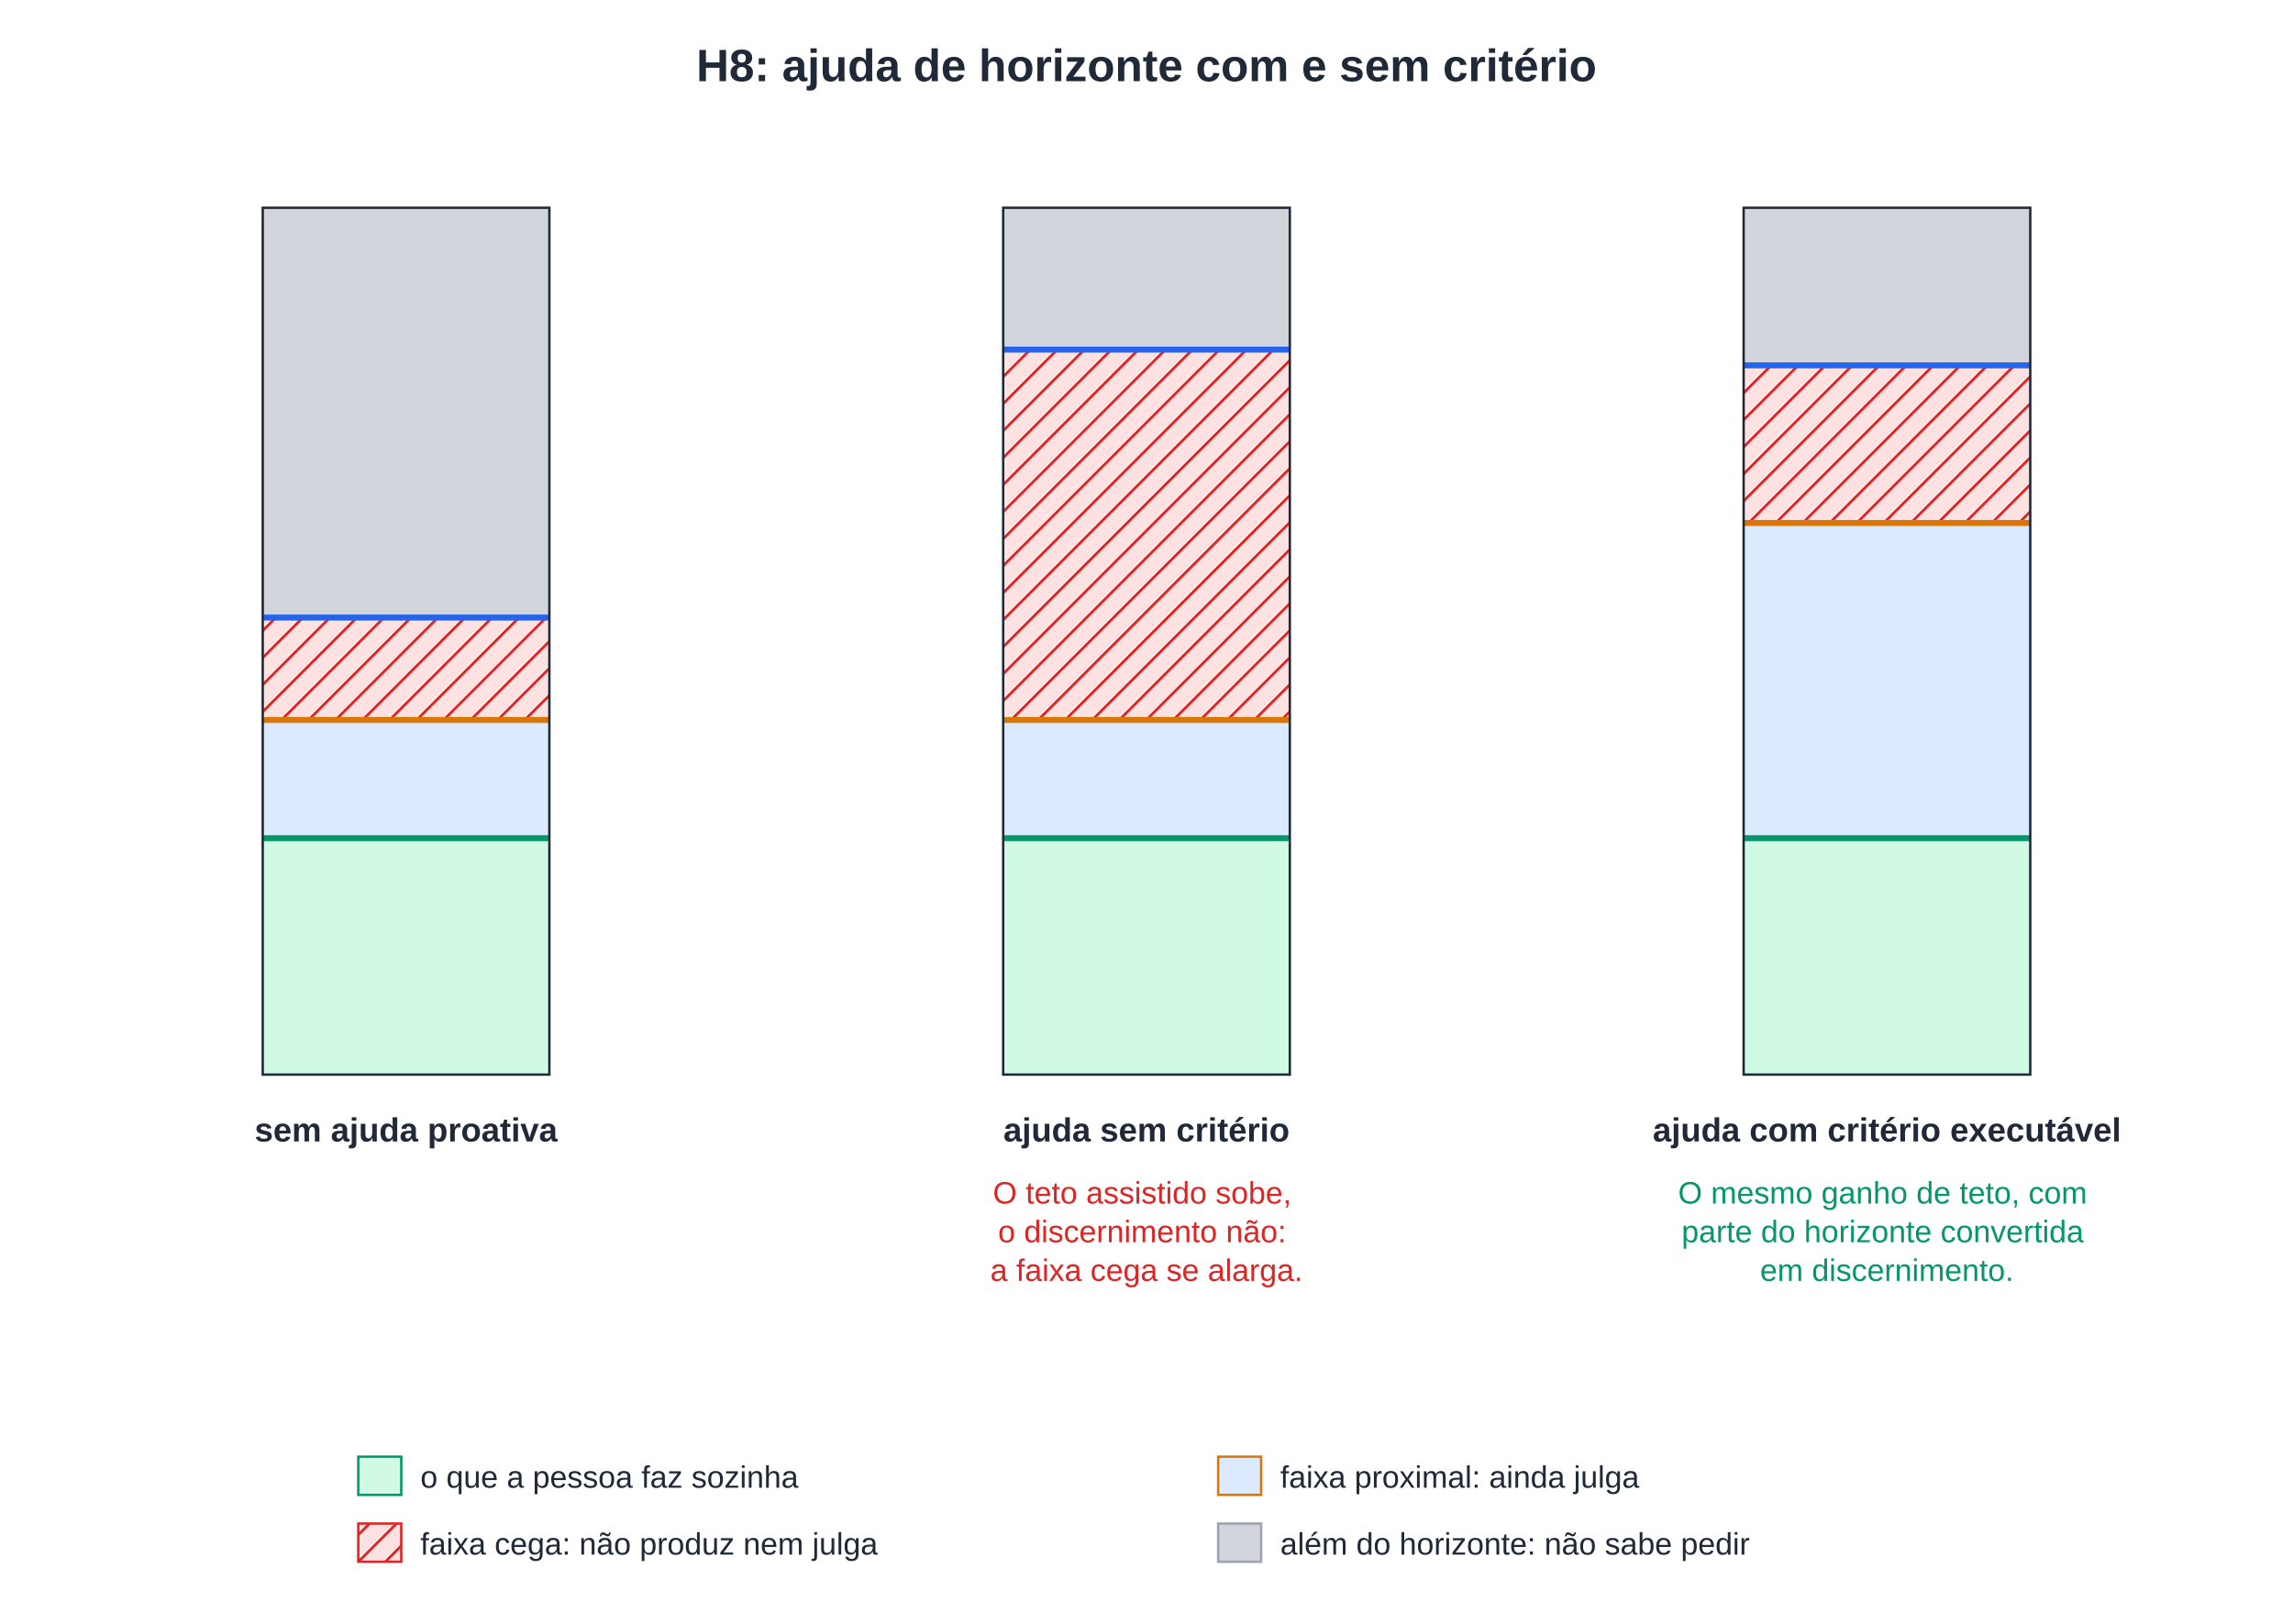
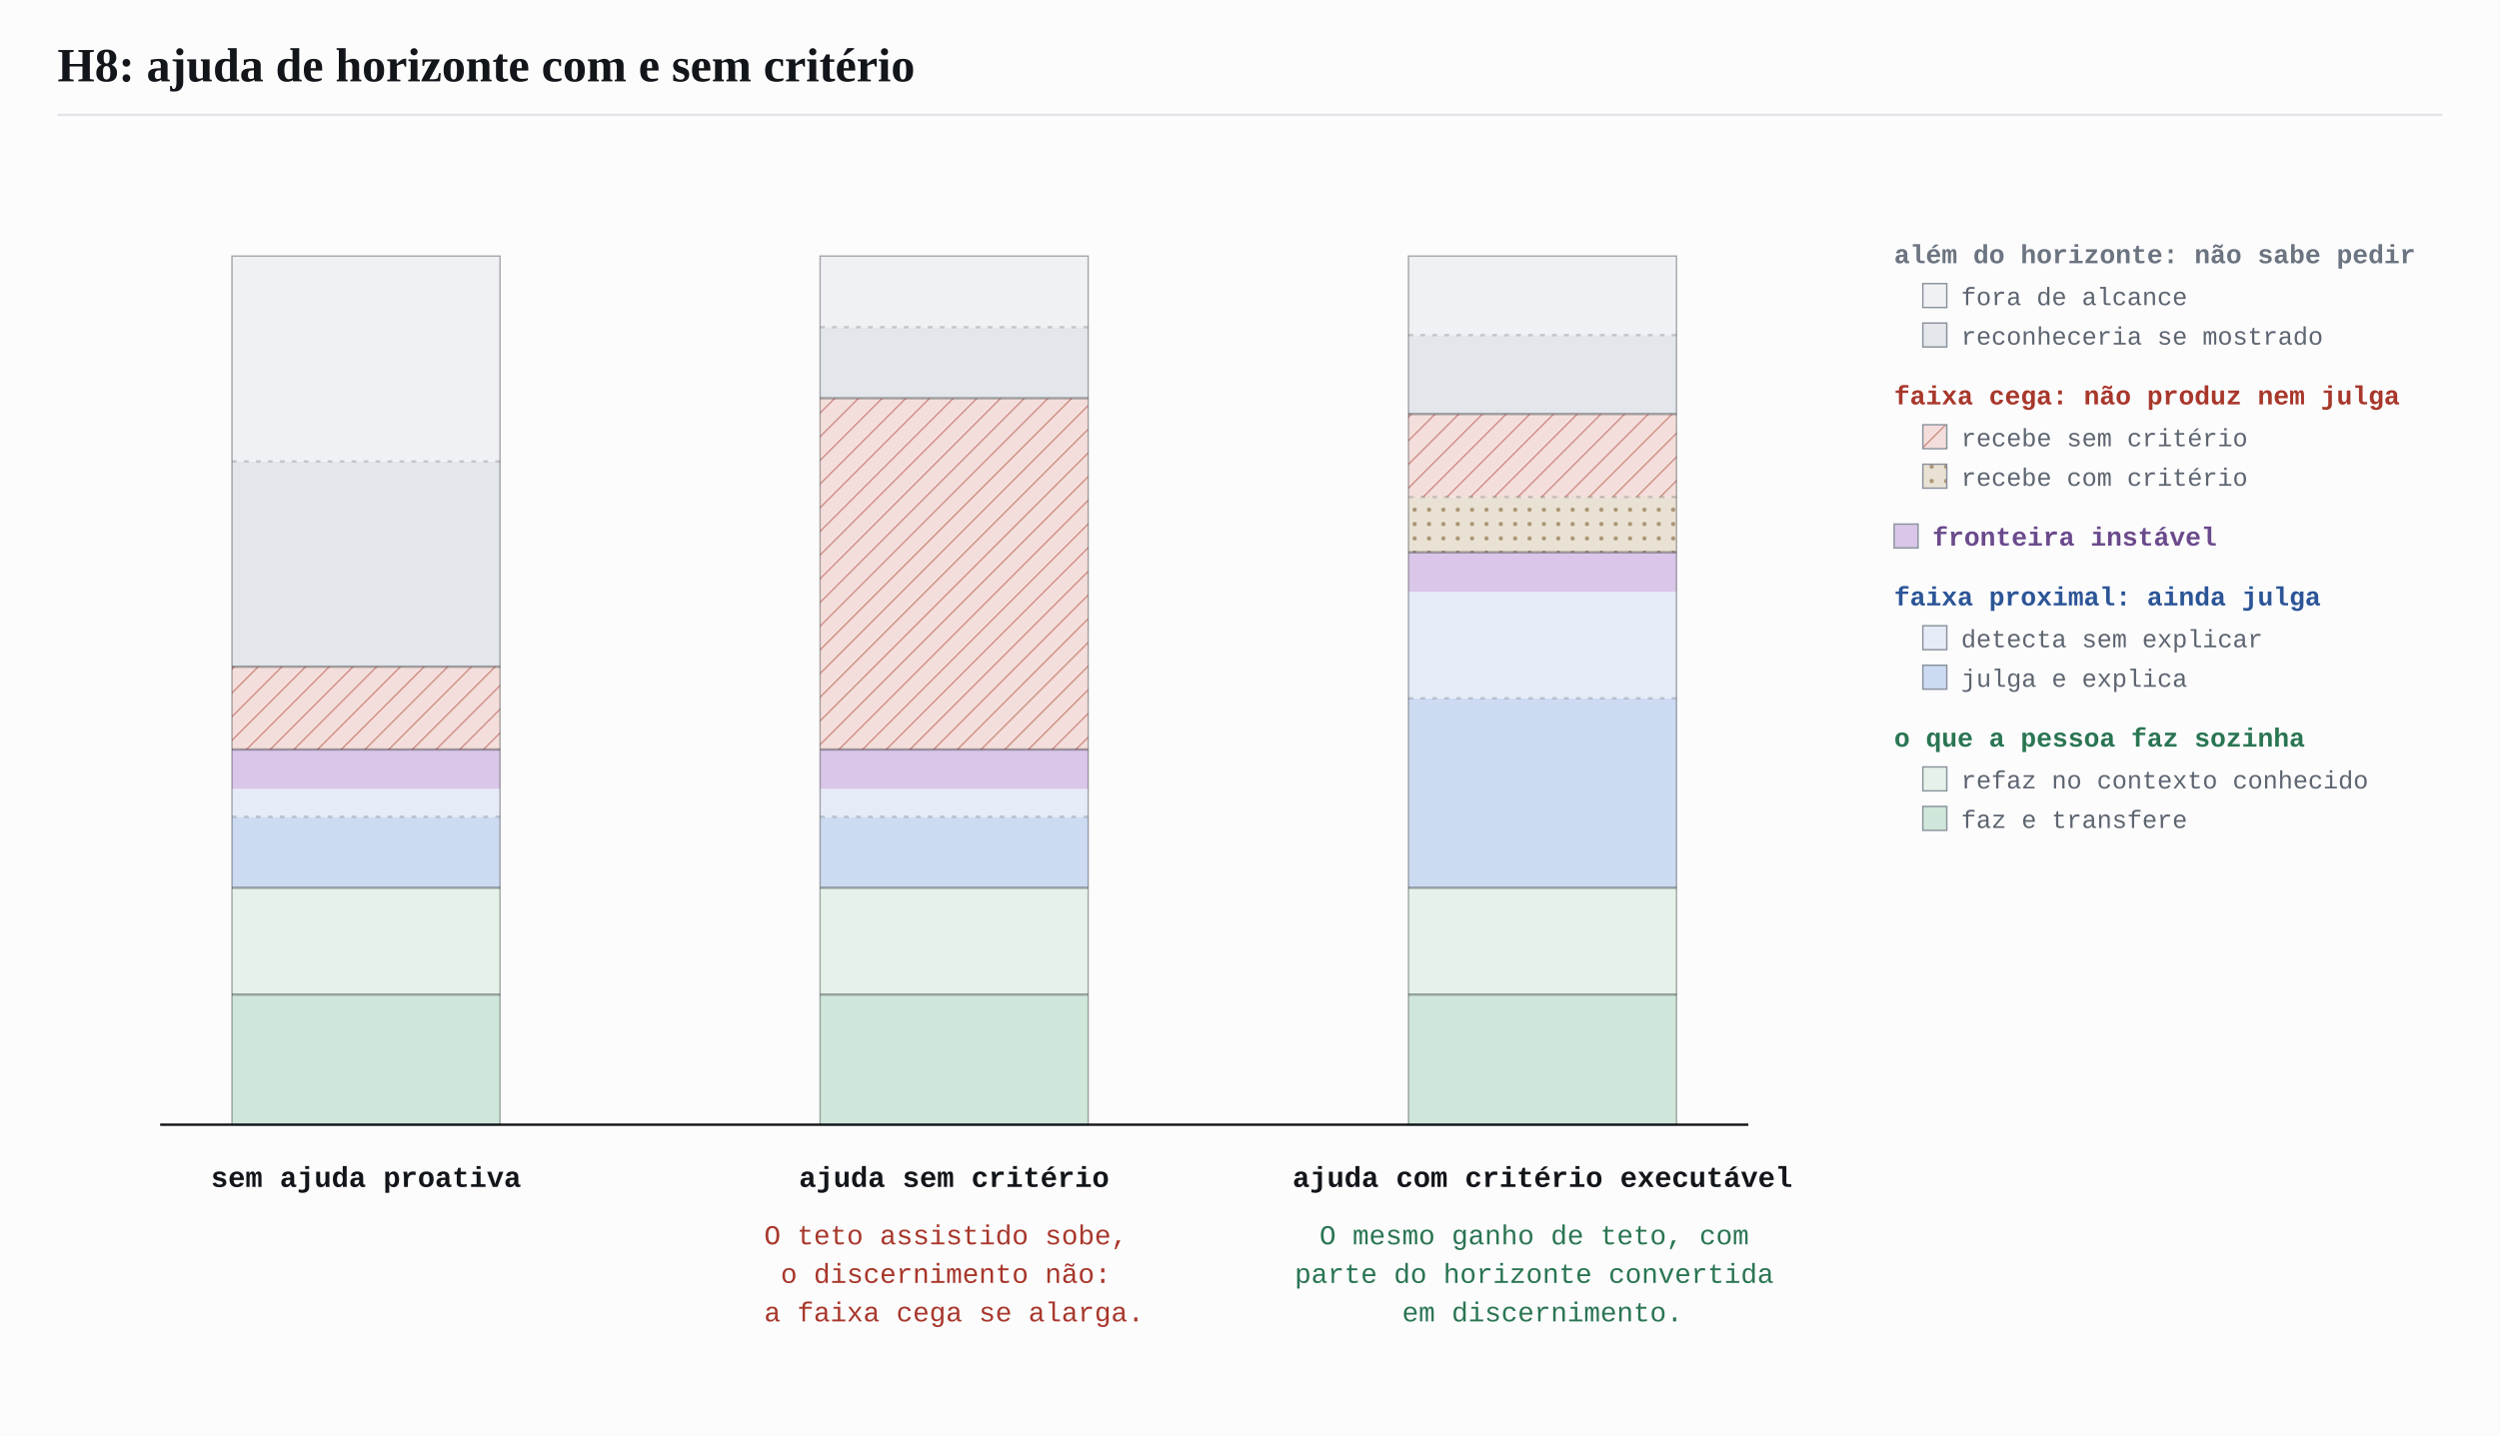
- <svg xmlns="http://www.w3.org/2000/svg" width="960" height="680" viewBox="0 0 960 680" role="img" aria-label="H8: ajuda de horizonte com e sem critério">
+ <svg xmlns="http://www.w3.org/2000/svg" width="1044" height="600" viewBox="0 0 1044 600" role="img" aria-label="H8: ajuda de horizonte com e sem critério">
  <defs>
-     <pattern id="hatch" width="8" height="8" patternUnits="userSpaceOnUse" patternTransform="rotate(45)">
-       <rect width="8" height="8" fill="#fee2e2" />
-       <line x1="0" y1="0" x2="0" y2="8" stroke="#dc2626" stroke-width="2.2" />
+     <pattern id="hatch" width="7" height="7" patternUnits="userSpaceOnUse" patternTransform="rotate(45)">
+       <rect width="7" height="7" fill="#f3dedb" />
+       <line x1="0" y1="0" x2="0" y2="7" stroke="#a8372b" stroke-width="1.1" stroke-opacity="0.5" />
    </pattern>
-     <marker id="arrow" viewBox="0 0 10 10" refX="9" refY="5" markerWidth="7" markerHeight="7" orient="auto-start-reverse">
-       <path d="M0,0 L10,5 L0,10 z" fill="#1f2937" />
+     <pattern id="dots" width="6" height="6" patternUnits="userSpaceOnUse">
+       <rect width="6" height="6" fill="#e9e1d3" />
+       <circle cx="3" cy="3" r="0.9" fill="#7a5d2c" fill-opacity="0.55" />
+     </pattern>
+     <marker id="arrow" viewBox="0 0 10 10" refX="9" refY="5" markerWidth="6" markerHeight="6" orient="auto-start-reverse">
+       <path d="M0,1 L9,5 L0,9 z" fill="#121519" />
    </marker>
-     <marker id="arrowm" viewBox="0 0 10 10" refX="9" refY="5" markerWidth="7" markerHeight="7" orient="auto-start-reverse">
-       <path d="M0,0 L10,5 L0,10 z" fill="#6b7280" />
+     <marker id="arrowm" viewBox="0 0 10 10" refX="9" refY="5" markerWidth="6" markerHeight="6" orient="auto-start-reverse">
+       <path d="M0,1 L9,5 L0,9 z" fill="#8a929c" />
+     </marker>
+     <marker id="arrowb" viewBox="0 0 10 10" refX="9" refY="5" markerWidth="6" markerHeight="6" orient="auto-start-reverse">
+       <path d="M0,1 L9,5 L0,9 z" fill="#a8372b" />
+     </marker>
+     <marker id="arrowg" viewBox="0 0 10 10" refX="9" refY="5" markerWidth="6" markerHeight="6" orient="auto-start-reverse">
+       <path d="M0,1 L9,5 L0,9 z" fill="#2a7552" />
    </marker>
  </defs>
-   <rect x="0" y="0" width="960" height="680" fill="#ffffff" stroke="none" stroke-width="0" rx="0" />
-   <text x="480.0" y="34" font-family="Arial, Helvetica, sans-serif" font-size="19" fill="#1f2937" text-anchor="middle" font-weight="bold">
-     <tspan x="480.0" dy="0.0">H8: ajuda de horizonte com e sem critério</tspan>
+   <rect x="0.0" y="0.0" width="1044.3" height="600.0" fill="#fcfcfd" stroke="none" stroke-width="0" />
+   <text x="24.0" y="34.0" font-family="'Source Serif 4', Georgia, 'Times New Roman', serif" font-size="20" fill="#121519" text-anchor="start" font-weight="600">
+     <tspan x="24.0" dy="0.0">H8: ajuda de horizonte com e sem critério</tspan>
  </text>
-   <rect x="110" y="87.0" width="120" height="171.6" fill="#d1d5db" stroke="none" stroke-width="0" rx="0" />
-   <rect x="110" y="258.6" width="120" height="42.9" fill="url(#hatch)" stroke="none" stroke-width="0" rx="0" />
-   <rect x="110" y="301.5" width="120" height="49.5" fill="#dbeafe" stroke="none" stroke-width="0" rx="0" />
-   <rect x="110" y="351.0" width="120" height="99.0" fill="#d1fae5" stroke="none" stroke-width="0" rx="0" />
-   <line x1="110" y1="351.0" x2="230" y2="351.0" stroke="#059669" stroke-width="2.5" />
-   <line x1="110" y1="301.5" x2="230" y2="301.5" stroke="#d97706" stroke-width="2.5" />
-   <line x1="110" y1="258.6" x2="230" y2="258.6" stroke="#2563eb" stroke-width="2.5" />
-   <rect x="110" y="87.0" width="120" height="363.0" fill="none" stroke="#1f2937" stroke-width="1" rx="0" />
-   <text x="170" y="478" font-family="Arial, Helvetica, sans-serif" font-size="14" fill="#1f2937" text-anchor="middle" font-weight="bold">
-     <tspan x="170" dy="0.0">sem ajuda proativa</tspan>
+   <line x1="24.0" y1="48.0" x2="1020.3" y2="48.0" stroke="#e2e5e9" stroke-width="1" />
+   <rect x="96.9" y="415.6" width="112.0" height="54.4" fill="#cfe7da" stroke="none" stroke-width="0" />
+   <rect x="96.9" y="371.0" width="112.0" height="44.6" fill="#e4f2ea" stroke="none" stroke-width="0" />
+   <rect x="96.9" y="341.3" width="112.0" height="29.7" fill="#cddbf2" stroke="none" stroke-width="0" />
+   <rect x="96.9" y="329.8" width="112.0" height="11.6" fill="#e5ecf8" stroke="none" stroke-width="0" />
+   <rect x="96.9" y="313.2" width="112.0" height="16.5" fill="#d9c6e8" stroke="none" stroke-width="0" />
+   <rect x="96.9" y="278.6" width="112.0" height="34.6" fill="url(#hatch)" stroke="none" stroke-width="0" />
+   <rect x="96.9" y="192.8" width="112.0" height="85.8" fill="#e3e6eb" stroke="none" stroke-width="0" />
+   <rect x="96.9" y="107.0" width="112.0" height="85.8" fill="#eff1f4" stroke="none" stroke-width="0" />
+   <line x1="96.9" y1="415.6" x2="208.9" y2="415.6" stroke="#121519" stroke-width="1" stroke-opacity="0.35" />
+   <line x1="96.9" y1="371.0" x2="208.9" y2="371.0" stroke="#121519" stroke-width="1" stroke-opacity="0.35" />
+   <line x1="96.9" y1="341.3" x2="208.9" y2="341.3" stroke="#121519" stroke-width="1" stroke-dasharray="2 3" stroke-opacity="0.18" />
+   <line x1="96.9" y1="313.2" x2="208.9" y2="313.2" stroke="#121519" stroke-width="1" stroke-opacity="0.35" />
+   <line x1="96.9" y1="278.6" x2="208.9" y2="278.6" stroke="#121519" stroke-width="1" stroke-opacity="0.35" />
+   <line x1="96.9" y1="192.8" x2="208.9" y2="192.8" stroke="#121519" stroke-width="1" stroke-dasharray="2 3" stroke-opacity="0.18" />
+   <rect x="96.9" y="107.0" width="112.0" height="363.0" fill="none" stroke="#121519" stroke-width="0.6" stroke-opacity="0.35" />
+   <text x="152.9" y="496.0" font-family="'JetBrains Mono', ui-monospace, SFMono-Regular, Menlo, Consolas, 'Liberation Mono', monospace" font-size="12" fill="#121519" text-anchor="middle" font-weight="700">
+     <tspan x="152.9" dy="0.0">sem ajuda proativa</tspan>
  </text>
-   <rect x="420" y="87.0" width="120" height="59.4" fill="#d1d5db" stroke="none" stroke-width="0" rx="0" />
-   <rect x="420" y="146.4" width="120" height="155.1" fill="url(#hatch)" stroke="none" stroke-width="0" rx="0" />
-   <rect x="420" y="301.5" width="120" height="49.5" fill="#dbeafe" stroke="none" stroke-width="0" rx="0" />
-   <rect x="420" y="351.0" width="120" height="99.0" fill="#d1fae5" stroke="none" stroke-width="0" rx="0" />
-   <line x1="420" y1="351.0" x2="540" y2="351.0" stroke="#059669" stroke-width="2.5" />
-   <line x1="420" y1="301.5" x2="540" y2="301.5" stroke="#d97706" stroke-width="2.5" />
-   <line x1="420" y1="146.4" x2="540" y2="146.4" stroke="#2563eb" stroke-width="2.5" />
-   <rect x="420" y="87.0" width="120" height="363.0" fill="none" stroke="#1f2937" stroke-width="1" rx="0" />
-   <text x="480" y="478" font-family="Arial, Helvetica, sans-serif" font-size="14" fill="#1f2937" text-anchor="middle" font-weight="bold">
-     <tspan x="480" dy="0.0">ajuda sem critério</tspan>
+   <rect x="342.6" y="415.6" width="112.0" height="54.4" fill="#cfe7da" stroke="none" stroke-width="0" />
+   <rect x="342.6" y="371.0" width="112.0" height="44.6" fill="#e4f2ea" stroke="none" stroke-width="0" />
+   <rect x="342.6" y="341.3" width="112.0" height="29.7" fill="#cddbf2" stroke="none" stroke-width="0" />
+   <rect x="342.6" y="329.8" width="112.0" height="11.6" fill="#e5ecf8" stroke="none" stroke-width="0" />
+   <rect x="342.6" y="313.2" width="112.0" height="16.5" fill="#d9c6e8" stroke="none" stroke-width="0" />
+   <rect x="342.6" y="166.4" width="112.0" height="146.8" fill="url(#hatch)" stroke="none" stroke-width="0" />
+   <rect x="342.6" y="136.7" width="112.0" height="29.7" fill="#e3e6eb" stroke="none" stroke-width="0" />
+   <rect x="342.6" y="107.0" width="112.0" height="29.7" fill="#eff1f4" stroke="none" stroke-width="0" />
+   <line x1="342.6" y1="415.6" x2="454.6" y2="415.6" stroke="#121519" stroke-width="1" stroke-opacity="0.35" />
+   <line x1="342.6" y1="371.0" x2="454.6" y2="371.0" stroke="#121519" stroke-width="1" stroke-opacity="0.35" />
+   <line x1="342.6" y1="341.3" x2="454.6" y2="341.3" stroke="#121519" stroke-width="1" stroke-dasharray="2 3" stroke-opacity="0.18" />
+   <line x1="342.6" y1="313.2" x2="454.6" y2="313.2" stroke="#121519" stroke-width="1" stroke-opacity="0.35" />
+   <line x1="342.6" y1="166.4" x2="454.6" y2="166.4" stroke="#121519" stroke-width="1" stroke-opacity="0.35" />
+   <line x1="342.6" y1="136.7" x2="454.6" y2="136.7" stroke="#121519" stroke-width="1" stroke-dasharray="2 3" stroke-opacity="0.18" />
+   <rect x="342.6" y="107.0" width="112.0" height="363.0" fill="none" stroke="#121519" stroke-width="0.6" stroke-opacity="0.35" />
+   <text x="398.6" y="496.0" font-family="'JetBrains Mono', ui-monospace, SFMono-Regular, Menlo, Consolas, 'Liberation Mono', monospace" font-size="12" fill="#121519" text-anchor="middle" font-weight="700">
+     <tspan x="398.6" dy="0.0">ajuda sem critério</tspan>
  </text>
-   <text x="480" y="504" font-family="Arial, Helvetica, sans-serif" font-size="13" fill="#dc2626" text-anchor="middle" font-weight="normal">
-     <tspan x="480" dy="0.0">O teto assistido sobe,</tspan>
-     <tspan x="480" dy="16.2">o discernimento não:</tspan>
-     <tspan x="480" dy="16.2">a faixa cega se alarga.</tspan>
+   <text x="398.6" y="520.0" font-family="'JetBrains Mono', ui-monospace, SFMono-Regular, Menlo, Consolas, 'Liberation Mono', monospace" font-size="11.5" fill="#a8372b" text-anchor="middle" font-weight="400">
+     <tspan x="398.6" dy="0.0">O teto assistido sobe,</tspan>
+     <tspan x="398.6" dy="16.1">o discernimento não:</tspan>
+     <tspan x="398.6" dy="16.1">a faixa cega se alarga.</tspan>
  </text>
-   <rect x="730" y="87.0" width="120" height="66.0" fill="#d1d5db" stroke="none" stroke-width="0" rx="0" />
-   <rect x="730" y="153.0" width="120" height="66.0" fill="url(#hatch)" stroke="none" stroke-width="0" rx="0" />
-   <rect x="730" y="219.0" width="120" height="132.0" fill="#dbeafe" stroke="none" stroke-width="0" rx="0" />
-   <rect x="730" y="351.0" width="120" height="99.0" fill="#d1fae5" stroke="none" stroke-width="0" rx="0" />
-   <line x1="730" y1="351.0" x2="850" y2="351.0" stroke="#059669" stroke-width="2.5" />
-   <line x1="730" y1="219.0" x2="850" y2="219.0" stroke="#d97706" stroke-width="2.5" />
-   <line x1="730" y1="153.0" x2="850" y2="153.0" stroke="#2563eb" stroke-width="2.5" />
-   <rect x="730" y="87.0" width="120" height="363.0" fill="none" stroke="#1f2937" stroke-width="1" rx="0" />
-   <text x="790" y="478" font-family="Arial, Helvetica, sans-serif" font-size="14" fill="#1f2937" text-anchor="middle" font-weight="bold">
-     <tspan x="790" dy="0.0">ajuda com critério executável</tspan>
+   <rect x="588.4" y="415.6" width="112.0" height="54.4" fill="#cfe7da" stroke="none" stroke-width="0" />
+   <rect x="588.4" y="371.0" width="112.0" height="44.6" fill="#e4f2ea" stroke="none" stroke-width="0" />
+   <rect x="588.4" y="291.8" width="112.0" height="79.2" fill="#cddbf2" stroke="none" stroke-width="0" />
+   <rect x="588.4" y="247.2" width="112.0" height="44.6" fill="#e5ecf8" stroke="none" stroke-width="0" />
+   <rect x="588.4" y="230.8" width="112.0" height="16.5" fill="#d9c6e8" stroke="none" stroke-width="0" />
+   <rect x="588.4" y="207.7" width="112.0" height="23.1" fill="url(#dots)" stroke="none" stroke-width="0" />
+   <rect x="588.4" y="173.0" width="112.0" height="34.7" fill="url(#hatch)" stroke="none" stroke-width="0" />
+   <rect x="588.4" y="140.0" width="112.0" height="33.0" fill="#e3e6eb" stroke="none" stroke-width="0" />
+   <rect x="588.4" y="107.0" width="112.0" height="33.0" fill="#eff1f4" stroke="none" stroke-width="0" />
+   <line x1="588.4" y1="415.6" x2="700.4" y2="415.6" stroke="#121519" stroke-width="1" stroke-opacity="0.35" />
+   <line x1="588.4" y1="371.0" x2="700.4" y2="371.0" stroke="#121519" stroke-width="1" stroke-opacity="0.35" />
+   <line x1="588.4" y1="291.8" x2="700.4" y2="291.8" stroke="#121519" stroke-width="1" stroke-dasharray="2 3" stroke-opacity="0.18" />
+   <line x1="588.4" y1="230.8" x2="700.4" y2="230.8" stroke="#121519" stroke-width="1" stroke-opacity="0.35" />
+   <line x1="588.4" y1="207.7" x2="700.4" y2="207.7" stroke="#121519" stroke-width="1" stroke-dasharray="2 3" stroke-opacity="0.18" />
+   <line x1="588.4" y1="173.0" x2="700.4" y2="173.0" stroke="#121519" stroke-width="1" stroke-opacity="0.35" />
+   <line x1="588.4" y1="140.0" x2="700.4" y2="140.0" stroke="#121519" stroke-width="1" stroke-dasharray="2 3" stroke-opacity="0.18" />
+   <rect x="588.4" y="107.0" width="112.0" height="363.0" fill="none" stroke="#121519" stroke-width="0.6" stroke-opacity="0.35" />
+   <text x="644.4" y="496.0" font-family="'JetBrains Mono', ui-monospace, SFMono-Regular, Menlo, Consolas, 'Liberation Mono', monospace" font-size="12" fill="#121519" text-anchor="middle" font-weight="700">
+     <tspan x="644.4" dy="0.0">ajuda com critério executável</tspan>
  </text>
-   <text x="790" y="504" font-family="Arial, Helvetica, sans-serif" font-size="13" fill="#059669" text-anchor="middle" font-weight="normal">
-     <tspan x="790" dy="0.0">O mesmo ganho de teto, com</tspan>
-     <tspan x="790" dy="16.2">parte do horizonte convertida</tspan>
-     <tspan x="790" dy="16.2">em discernimento.</tspan>
+   <text x="644.4" y="520.0" font-family="'JetBrains Mono', ui-monospace, SFMono-Regular, Menlo, Consolas, 'Liberation Mono', monospace" font-size="11.5" fill="#2a7552" text-anchor="middle" font-weight="400">
+     <tspan x="644.4" dy="0.0">O mesmo ganho de teto, com</tspan>
+     <tspan x="644.4" dy="16.1">parte do horizonte convertida</tspan>
+     <tspan x="644.4" dy="16.1">em discernimento.</tspan>
  </text>
-   <rect x="150" y="610" width="18" height="16" fill="#d1fae5" stroke="#059669" stroke-width="1" rx="0" />
-   <text x="176" y="623" font-family="Arial, Helvetica, sans-serif" font-size="13" fill="#1f2937" text-anchor="start" font-weight="normal">
-     <tspan x="176" dy="0.0">o que a pessoa faz sozinha</tspan>
+   <line x1="66.9" y1="470.0" x2="730.4" y2="470.0" stroke="#121519" stroke-width="1" />
+   <text x="791.3" y="110.0" font-family="'JetBrains Mono', ui-monospace, SFMono-Regular, Menlo, Consolas, 'Liberation Mono', monospace" font-size="11" fill="#6b7480" text-anchor="start" font-weight="700">
+     <tspan x="791.3" dy="0.0">além do horizonte: não sabe pedir</tspan>
  </text>
-   <rect x="510" y="610" width="18" height="16" fill="#dbeafe" stroke="#d97706" stroke-width="1" rx="0" />
-   <text x="536" y="623" font-family="Arial, Helvetica, sans-serif" font-size="13" fill="#1f2937" text-anchor="start" font-weight="normal">
-     <tspan x="536" dy="0.0">faixa proximal: ainda julga</tspan>
+   <rect x="803.3" y="118.5" width="10.0" height="10.0" fill="#eff1f4" stroke="#8a929c" stroke-width="0.6" />
+   <text x="819.3" y="127.5" font-family="'JetBrains Mono', ui-monospace, SFMono-Regular, Menlo, Consolas, 'Liberation Mono', monospace" font-size="10.5" fill="#5d6570" text-anchor="start" font-weight="400">
+     <tspan x="819.3" dy="0.0">fora de alcance</tspan>
  </text>
-   <rect x="150" y="638" width="18" height="16" fill="url(#hatch)" stroke="#dc2626" stroke-width="1" rx="0" />
-   <text x="176" y="651" font-family="Arial, Helvetica, sans-serif" font-size="13" fill="#1f2937" text-anchor="start" font-weight="normal">
-     <tspan x="176" dy="0.0">faixa cega: não produz nem julga</tspan>
+   <rect x="803.3" y="135.0" width="10.0" height="10.0" fill="#e3e6eb" stroke="#8a929c" stroke-width="0.6" />
+   <text x="819.3" y="144.0" font-family="'JetBrains Mono', ui-monospace, SFMono-Regular, Menlo, Consolas, 'Liberation Mono', monospace" font-size="10.5" fill="#5d6570" text-anchor="start" font-weight="400">
+     <tspan x="819.3" dy="0.0">reconheceria se mostrado</tspan>
  </text>
-   <rect x="510" y="638" width="18" height="16" fill="#d1d5db" stroke="#9ca3af" stroke-width="1" rx="0" />
-   <text x="536" y="651" font-family="Arial, Helvetica, sans-serif" font-size="13" fill="#1f2937" text-anchor="start" font-weight="normal">
-     <tspan x="536" dy="0.0">além do horizonte: não sabe pedir</tspan>
+   <text x="791.3" y="169.0" font-family="'JetBrains Mono', ui-monospace, SFMono-Regular, Menlo, Consolas, 'Liberation Mono', monospace" font-size="11" fill="#a8372b" text-anchor="start" font-weight="700">
+     <tspan x="791.3" dy="0.0">faixa cega: não produz nem julga</tspan>
+   </text>
+   <rect x="803.3" y="177.5" width="10.0" height="10.0" fill="url(#hatch)" stroke="#8a929c" stroke-width="0.6" />
+   <text x="819.3" y="186.5" font-family="'JetBrains Mono', ui-monospace, SFMono-Regular, Menlo, Consolas, 'Liberation Mono', monospace" font-size="10.5" fill="#5d6570" text-anchor="start" font-weight="400">
+     <tspan x="819.3" dy="0.0">recebe sem critério</tspan>
+   </text>
+   <rect x="803.3" y="194.0" width="10.0" height="10.0" fill="url(#dots)" stroke="#8a929c" stroke-width="0.6" />
+   <text x="819.3" y="203.0" font-family="'JetBrains Mono', ui-monospace, SFMono-Regular, Menlo, Consolas, 'Liberation Mono', monospace" font-size="10.5" fill="#5d6570" text-anchor="start" font-weight="400">
+     <tspan x="819.3" dy="0.0">recebe com critério</tspan>
+   </text>
+   <rect x="791.3" y="219.0" width="10.0" height="10.0" fill="#d9c6e8" stroke="#8a929c" stroke-width="0.6" />
+   <text x="807.3" y="228.0" font-family="'JetBrains Mono', ui-monospace, SFMono-Regular, Menlo, Consolas, 'Liberation Mono', monospace" font-size="11" fill="#6b4a8c" text-anchor="start" font-weight="700">
+     <tspan x="807.3" dy="0.0">fronteira instável</tspan>
+   </text>
+   <text x="791.3" y="253.0" font-family="'JetBrains Mono', ui-monospace, SFMono-Regular, Menlo, Consolas, 'Liberation Mono', monospace" font-size="11" fill="#2c5597" text-anchor="start" font-weight="700">
+     <tspan x="791.3" dy="0.0">faixa proximal: ainda julga</tspan>
+   </text>
+   <rect x="803.3" y="261.5" width="10.0" height="10.0" fill="#e5ecf8" stroke="#8a929c" stroke-width="0.6" />
+   <text x="819.3" y="270.5" font-family="'JetBrains Mono', ui-monospace, SFMono-Regular, Menlo, Consolas, 'Liberation Mono', monospace" font-size="10.5" fill="#5d6570" text-anchor="start" font-weight="400">
+     <tspan x="819.3" dy="0.0">detecta sem explicar</tspan>
+   </text>
+   <rect x="803.3" y="278.0" width="10.0" height="10.0" fill="#cddbf2" stroke="#8a929c" stroke-width="0.6" />
+   <text x="819.3" y="287.0" font-family="'JetBrains Mono', ui-monospace, SFMono-Regular, Menlo, Consolas, 'Liberation Mono', monospace" font-size="10.5" fill="#5d6570" text-anchor="start" font-weight="400">
+     <tspan x="819.3" dy="0.0">julga e explica</tspan>
+   </text>
+   <text x="791.3" y="312.0" font-family="'JetBrains Mono', ui-monospace, SFMono-Regular, Menlo, Consolas, 'Liberation Mono', monospace" font-size="11" fill="#2a7552" text-anchor="start" font-weight="700">
+     <tspan x="791.3" dy="0.0">o que a pessoa faz sozinha</tspan>
+   </text>
+   <rect x="803.3" y="320.5" width="10.0" height="10.0" fill="#e4f2ea" stroke="#8a929c" stroke-width="0.6" />
+   <text x="819.3" y="329.5" font-family="'JetBrains Mono', ui-monospace, SFMono-Regular, Menlo, Consolas, 'Liberation Mono', monospace" font-size="10.5" fill="#5d6570" text-anchor="start" font-weight="400">
+     <tspan x="819.3" dy="0.0">refaz no contexto conhecido</tspan>
+   </text>
+   <rect x="803.3" y="337.0" width="10.0" height="10.0" fill="#cfe7da" stroke="#8a929c" stroke-width="0.6" />
+   <text x="819.3" y="346.0" font-family="'JetBrains Mono', ui-monospace, SFMono-Regular, Menlo, Consolas, 'Liberation Mono', monospace" font-size="10.5" fill="#5d6570" text-anchor="start" font-weight="400">
+     <tspan x="819.3" dy="0.0">faz e transfere</tspan>
  </text>
</svg>
